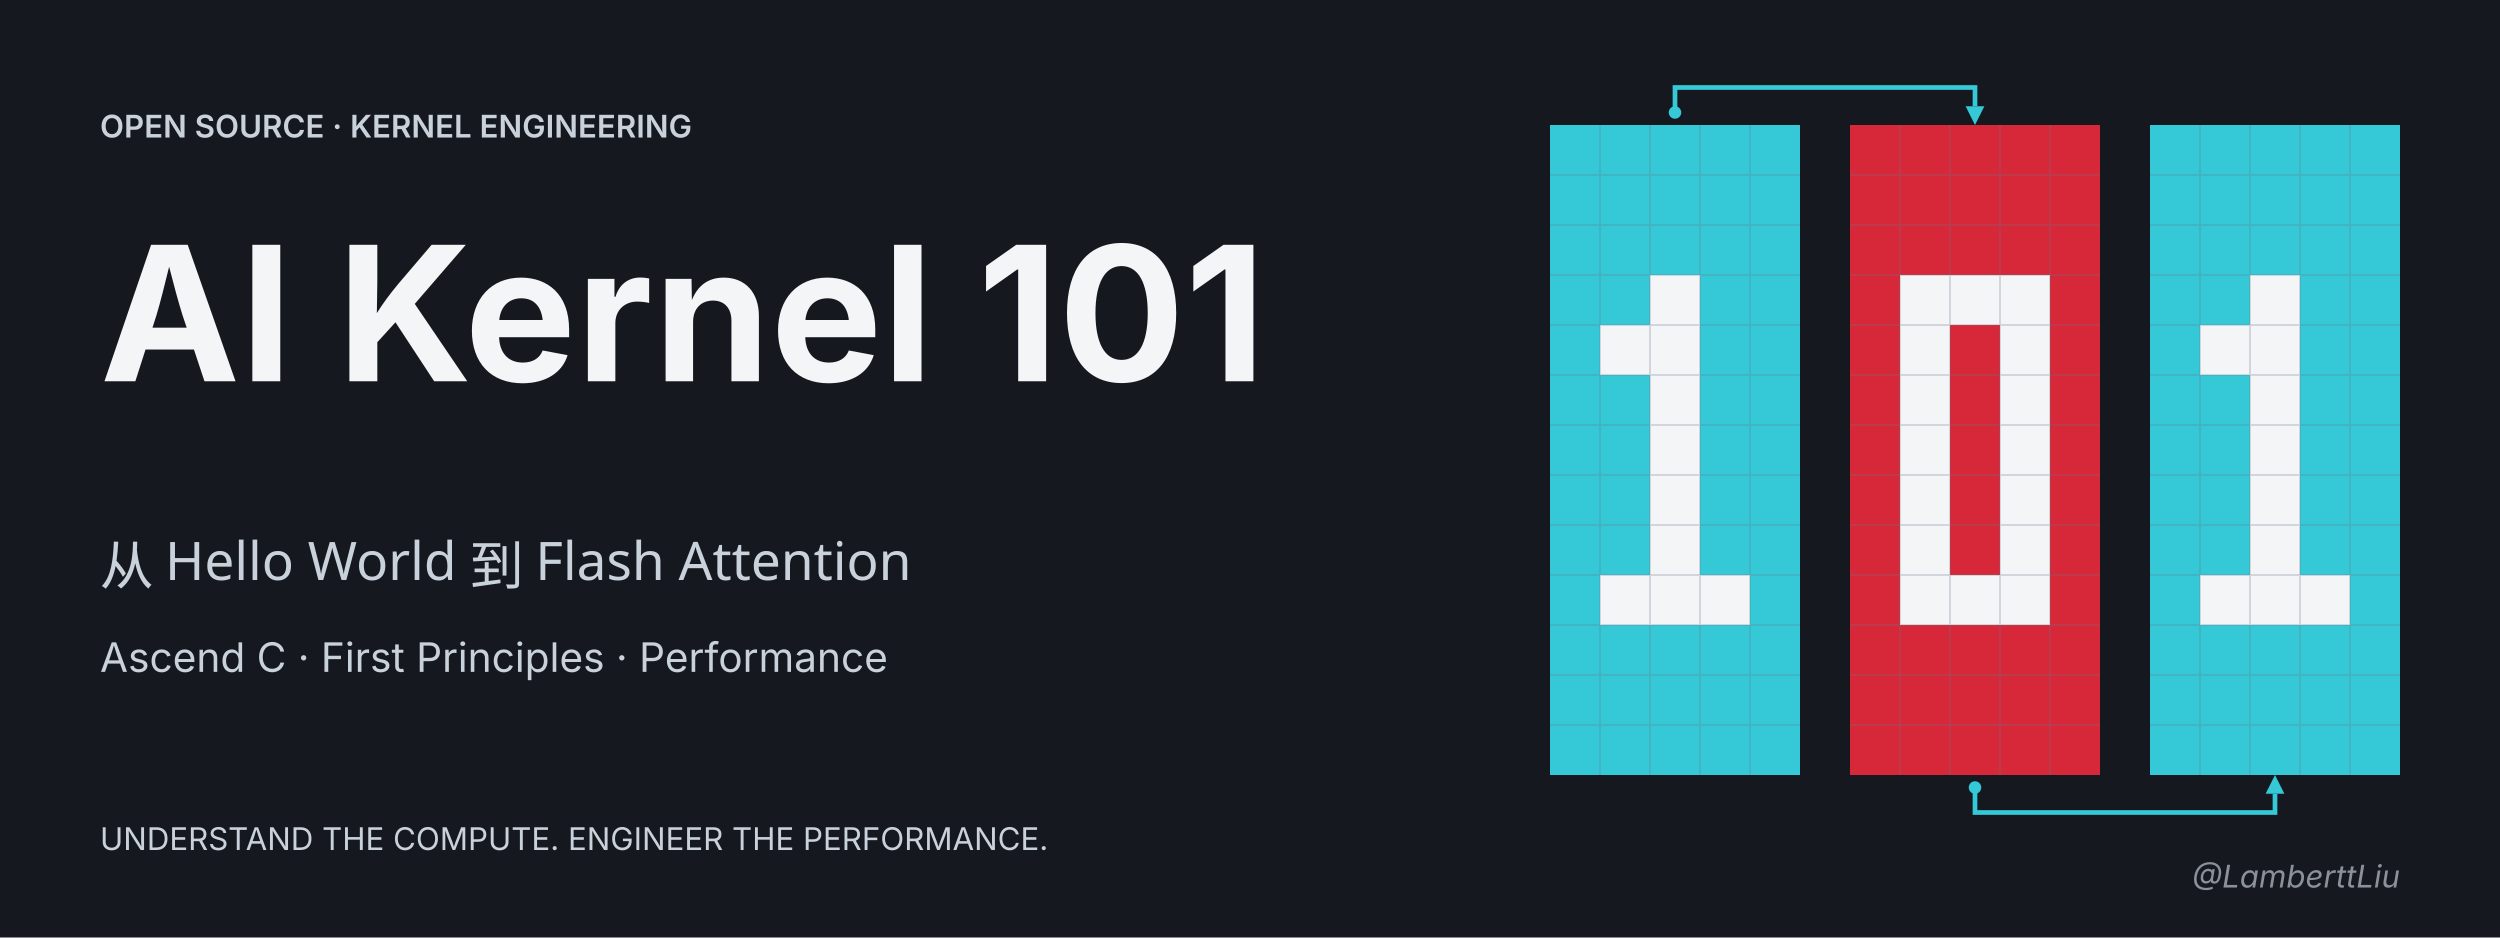
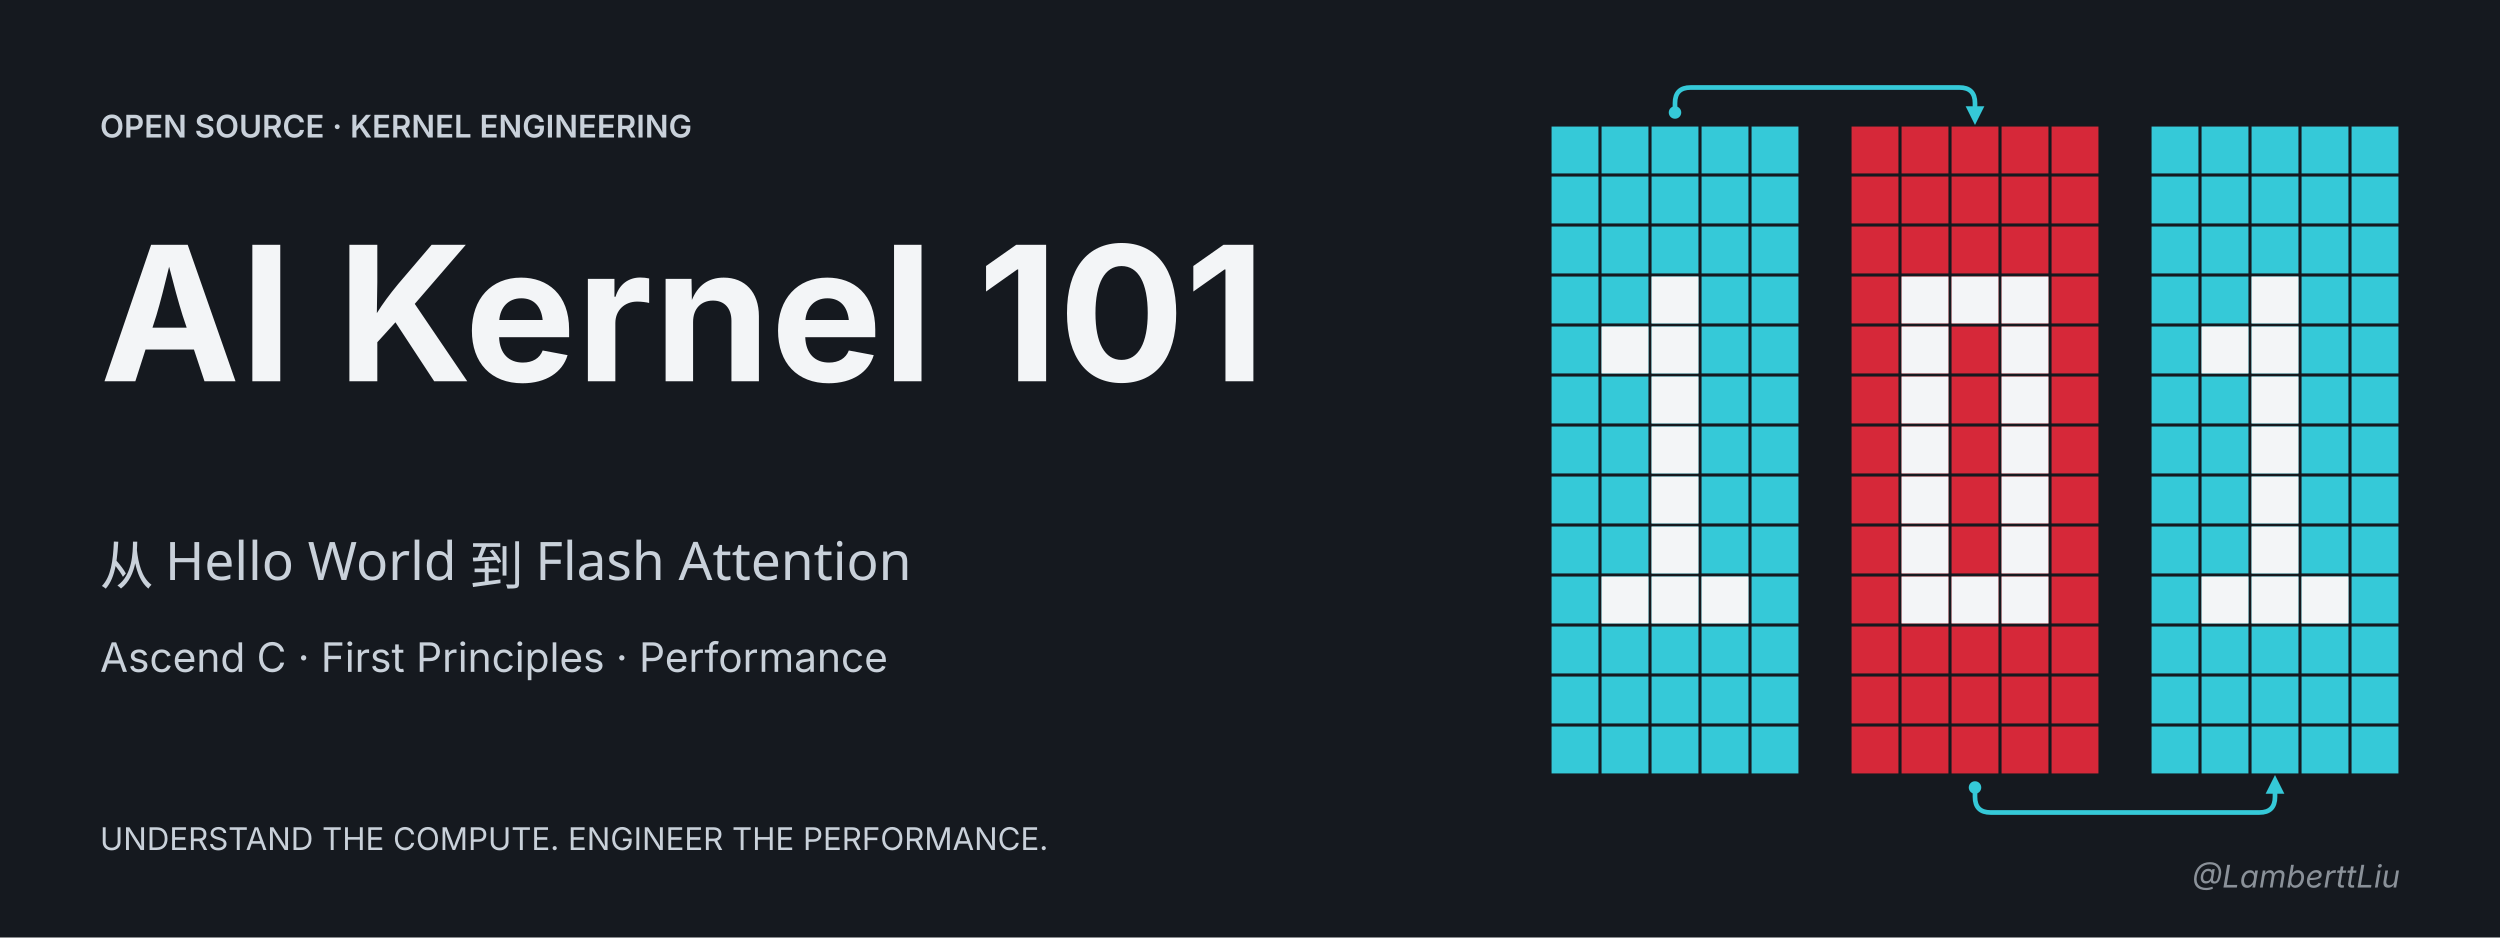
<svg xmlns="http://www.w3.org/2000/svg" width="1600" height="600" viewBox="0 0 1600 600" role="img" aria-labelledby="title description">
  <g id="background">
    <rect x="0" y="0" width="1600" height="600" fill="#15191F" />
  </g>
  <g id="compute">
-     <rect x="992" y="80" width="160" height="416" fill="#35C9D8" id="matrix-box-1" data-cell-size="32" />
-     <rect x="1184" y="80" width="160" height="416" fill="#D62839" id="matrix-box-2" data-cell-size="32" />
-     <rect x="1376" y="80" width="160" height="416" fill="#35C9D8" id="matrix-box-3" data-cell-size="32" />
+     <g id="matrix-box-1" data-cell-size="30" data-cell-pitch="32">
+       <rect x="993" y="81" width="30" height="30" fill="#35C9D8" />
+       <rect x="1025" y="81" width="30" height="30" fill="#35C9D8" />
+       <rect x="1057" y="81" width="30" height="30" fill="#35C9D8" />
+       <rect x="1089" y="81" width="30" height="30" fill="#35C9D8" />
+       <rect x="1121" y="81" width="30" height="30" fill="#35C9D8" />
+       <rect x="993" y="113" width="30" height="30" fill="#35C9D8" />
+       <rect x="1025" y="113" width="30" height="30" fill="#35C9D8" />
+       <rect x="1057" y="113" width="30" height="30" fill="#35C9D8" />
+       <rect x="1089" y="113" width="30" height="30" fill="#35C9D8" />
+       <rect x="1121" y="113" width="30" height="30" fill="#35C9D8" />
+       <rect x="993" y="145" width="30" height="30" fill="#35C9D8" />
+       <rect x="1025" y="145" width="30" height="30" fill="#35C9D8" />
+       <rect x="1057" y="145" width="30" height="30" fill="#35C9D8" />
+       <rect x="1089" y="145" width="30" height="30" fill="#35C9D8" />
+       <rect x="1121" y="145" width="30" height="30" fill="#35C9D8" />
+       <rect x="993" y="177" width="30" height="30" fill="#35C9D8" />
+       <rect x="1025" y="177" width="30" height="30" fill="#35C9D8" />
+       <rect x="1057" y="177" width="30" height="30" fill="#35C9D8" />
+       <rect x="1089" y="177" width="30" height="30" fill="#35C9D8" />
+       <rect x="1121" y="177" width="30" height="30" fill="#35C9D8" />
+       <rect x="993" y="209" width="30" height="30" fill="#35C9D8" />
+       <rect x="1025" y="209" width="30" height="30" fill="#35C9D8" />
+       <rect x="1057" y="209" width="30" height="30" fill="#35C9D8" />
+       <rect x="1089" y="209" width="30" height="30" fill="#35C9D8" />
+       <rect x="1121" y="209" width="30" height="30" fill="#35C9D8" />
+       <rect x="993" y="241" width="30" height="30" fill="#35C9D8" />
+       <rect x="1025" y="241" width="30" height="30" fill="#35C9D8" />
+       <rect x="1057" y="241" width="30" height="30" fill="#35C9D8" />
+       <rect x="1089" y="241" width="30" height="30" fill="#35C9D8" />
+       <rect x="1121" y="241" width="30" height="30" fill="#35C9D8" />
+       <rect x="993" y="273" width="30" height="30" fill="#35C9D8" />
+       <rect x="1025" y="273" width="30" height="30" fill="#35C9D8" />
+       <rect x="1057" y="273" width="30" height="30" fill="#35C9D8" />
+       <rect x="1089" y="273" width="30" height="30" fill="#35C9D8" />
+       <rect x="1121" y="273" width="30" height="30" fill="#35C9D8" />
+       <rect x="993" y="305" width="30" height="30" fill="#35C9D8" />
+       <rect x="1025" y="305" width="30" height="30" fill="#35C9D8" />
+       <rect x="1057" y="305" width="30" height="30" fill="#35C9D8" />
+       <rect x="1089" y="305" width="30" height="30" fill="#35C9D8" />
+       <rect x="1121" y="305" width="30" height="30" fill="#35C9D8" />
+       <rect x="993" y="337" width="30" height="30" fill="#35C9D8" />
+       <rect x="1025" y="337" width="30" height="30" fill="#35C9D8" />
+       <rect x="1057" y="337" width="30" height="30" fill="#35C9D8" />
+       <rect x="1089" y="337" width="30" height="30" fill="#35C9D8" />
+       <rect x="1121" y="337" width="30" height="30" fill="#35C9D8" />
+       <rect x="993" y="369" width="30" height="30" fill="#35C9D8" />
+       <rect x="1025" y="369" width="30" height="30" fill="#35C9D8" />
+       <rect x="1057" y="369" width="30" height="30" fill="#35C9D8" />
+       <rect x="1089" y="369" width="30" height="30" fill="#35C9D8" />
+       <rect x="1121" y="369" width="30" height="30" fill="#35C9D8" />
+       <rect x="993" y="401" width="30" height="30" fill="#35C9D8" />
+       <rect x="1025" y="401" width="30" height="30" fill="#35C9D8" />
+       <rect x="1057" y="401" width="30" height="30" fill="#35C9D8" />
+       <rect x="1089" y="401" width="30" height="30" fill="#35C9D8" />
+       <rect x="1121" y="401" width="30" height="30" fill="#35C9D8" />
+       <rect x="993" y="433" width="30" height="30" fill="#35C9D8" />
+       <rect x="1025" y="433" width="30" height="30" fill="#35C9D8" />
+       <rect x="1057" y="433" width="30" height="30" fill="#35C9D8" />
+       <rect x="1089" y="433" width="30" height="30" fill="#35C9D8" />
+       <rect x="1121" y="433" width="30" height="30" fill="#35C9D8" />
+       <rect x="993" y="465" width="30" height="30" fill="#35C9D8" />
+       <rect x="1025" y="465" width="30" height="30" fill="#35C9D8" />
+       <rect x="1057" y="465" width="30" height="30" fill="#35C9D8" />
+       <rect x="1089" y="465" width="30" height="30" fill="#35C9D8" />
+       <rect x="1121" y="465" width="30" height="30" fill="#35C9D8" />
+     </g>
+     <g id="matrix-box-2" data-cell-size="30" data-cell-pitch="32">
+       <rect x="1185" y="81" width="30" height="30" fill="#D62839" />
+       <rect x="1217" y="81" width="30" height="30" fill="#D62839" />
+       <rect x="1249" y="81" width="30" height="30" fill="#D62839" />
+       <rect x="1281" y="81" width="30" height="30" fill="#D62839" />
+       <rect x="1313" y="81" width="30" height="30" fill="#D62839" />
+       <rect x="1185" y="113" width="30" height="30" fill="#D62839" />
+       <rect x="1217" y="113" width="30" height="30" fill="#D62839" />
+       <rect x="1249" y="113" width="30" height="30" fill="#D62839" />
+       <rect x="1281" y="113" width="30" height="30" fill="#D62839" />
+       <rect x="1313" y="113" width="30" height="30" fill="#D62839" />
+       <rect x="1185" y="145" width="30" height="30" fill="#D62839" />
+       <rect x="1217" y="145" width="30" height="30" fill="#D62839" />
+       <rect x="1249" y="145" width="30" height="30" fill="#D62839" />
+       <rect x="1281" y="145" width="30" height="30" fill="#D62839" />
+       <rect x="1313" y="145" width="30" height="30" fill="#D62839" />
+       <rect x="1185" y="177" width="30" height="30" fill="#D62839" />
+       <rect x="1217" y="177" width="30" height="30" fill="#D62839" />
+       <rect x="1249" y="177" width="30" height="30" fill="#D62839" />
+       <rect x="1281" y="177" width="30" height="30" fill="#D62839" />
+       <rect x="1313" y="177" width="30" height="30" fill="#D62839" />
+       <rect x="1185" y="209" width="30" height="30" fill="#D62839" />
+       <rect x="1217" y="209" width="30" height="30" fill="#D62839" />
+       <rect x="1249" y="209" width="30" height="30" fill="#D62839" />
+       <rect x="1281" y="209" width="30" height="30" fill="#D62839" />
+       <rect x="1313" y="209" width="30" height="30" fill="#D62839" />
+       <rect x="1185" y="241" width="30" height="30" fill="#D62839" />
+       <rect x="1217" y="241" width="30" height="30" fill="#D62839" />
+       <rect x="1249" y="241" width="30" height="30" fill="#D62839" />
+       <rect x="1281" y="241" width="30" height="30" fill="#D62839" />
+       <rect x="1313" y="241" width="30" height="30" fill="#D62839" />
+       <rect x="1185" y="273" width="30" height="30" fill="#D62839" />
+       <rect x="1217" y="273" width="30" height="30" fill="#D62839" />
+       <rect x="1249" y="273" width="30" height="30" fill="#D62839" />
+       <rect x="1281" y="273" width="30" height="30" fill="#D62839" />
+       <rect x="1313" y="273" width="30" height="30" fill="#D62839" />
+       <rect x="1185" y="305" width="30" height="30" fill="#D62839" />
+       <rect x="1217" y="305" width="30" height="30" fill="#D62839" />
+       <rect x="1249" y="305" width="30" height="30" fill="#D62839" />
+       <rect x="1281" y="305" width="30" height="30" fill="#D62839" />
+       <rect x="1313" y="305" width="30" height="30" fill="#D62839" />
+       <rect x="1185" y="337" width="30" height="30" fill="#D62839" />
+       <rect x="1217" y="337" width="30" height="30" fill="#D62839" />
+       <rect x="1249" y="337" width="30" height="30" fill="#D62839" />
+       <rect x="1281" y="337" width="30" height="30" fill="#D62839" />
+       <rect x="1313" y="337" width="30" height="30" fill="#D62839" />
+       <rect x="1185" y="369" width="30" height="30" fill="#D62839" />
+       <rect x="1217" y="369" width="30" height="30" fill="#D62839" />
+       <rect x="1249" y="369" width="30" height="30" fill="#D62839" />
+       <rect x="1281" y="369" width="30" height="30" fill="#D62839" />
+       <rect x="1313" y="369" width="30" height="30" fill="#D62839" />
+       <rect x="1185" y="401" width="30" height="30" fill="#D62839" />
+       <rect x="1217" y="401" width="30" height="30" fill="#D62839" />
+       <rect x="1249" y="401" width="30" height="30" fill="#D62839" />
+       <rect x="1281" y="401" width="30" height="30" fill="#D62839" />
+       <rect x="1313" y="401" width="30" height="30" fill="#D62839" />
+       <rect x="1185" y="433" width="30" height="30" fill="#D62839" />
+       <rect x="1217" y="433" width="30" height="30" fill="#D62839" />
+       <rect x="1249" y="433" width="30" height="30" fill="#D62839" />
+       <rect x="1281" y="433" width="30" height="30" fill="#D62839" />
+       <rect x="1313" y="433" width="30" height="30" fill="#D62839" />
+       <rect x="1185" y="465" width="30" height="30" fill="#D62839" />
+       <rect x="1217" y="465" width="30" height="30" fill="#D62839" />
+       <rect x="1249" y="465" width="30" height="30" fill="#D62839" />
+       <rect x="1281" y="465" width="30" height="30" fill="#D62839" />
+       <rect x="1313" y="465" width="30" height="30" fill="#D62839" />
+     </g>
+     <g id="matrix-box-3" data-cell-size="30" data-cell-pitch="32">
+       <rect x="1377" y="81" width="30" height="30" fill="#35C9D8" />
+       <rect x="1409" y="81" width="30" height="30" fill="#35C9D8" />
+       <rect x="1441" y="81" width="30" height="30" fill="#35C9D8" />
+       <rect x="1473" y="81" width="30" height="30" fill="#35C9D8" />
+       <rect x="1505" y="81" width="30" height="30" fill="#35C9D8" />
+       <rect x="1377" y="113" width="30" height="30" fill="#35C9D8" />
+       <rect x="1409" y="113" width="30" height="30" fill="#35C9D8" />
+       <rect x="1441" y="113" width="30" height="30" fill="#35C9D8" />
+       <rect x="1473" y="113" width="30" height="30" fill="#35C9D8" />
+       <rect x="1505" y="113" width="30" height="30" fill="#35C9D8" />
+       <rect x="1377" y="145" width="30" height="30" fill="#35C9D8" />
+       <rect x="1409" y="145" width="30" height="30" fill="#35C9D8" />
+       <rect x="1441" y="145" width="30" height="30" fill="#35C9D8" />
+       <rect x="1473" y="145" width="30" height="30" fill="#35C9D8" />
+       <rect x="1505" y="145" width="30" height="30" fill="#35C9D8" />
+       <rect x="1377" y="177" width="30" height="30" fill="#35C9D8" />
+       <rect x="1409" y="177" width="30" height="30" fill="#35C9D8" />
+       <rect x="1441" y="177" width="30" height="30" fill="#35C9D8" />
+       <rect x="1473" y="177" width="30" height="30" fill="#35C9D8" />
+       <rect x="1505" y="177" width="30" height="30" fill="#35C9D8" />
+       <rect x="1377" y="209" width="30" height="30" fill="#35C9D8" />
+       <rect x="1409" y="209" width="30" height="30" fill="#35C9D8" />
+       <rect x="1441" y="209" width="30" height="30" fill="#35C9D8" />
+       <rect x="1473" y="209" width="30" height="30" fill="#35C9D8" />
+       <rect x="1505" y="209" width="30" height="30" fill="#35C9D8" />
+       <rect x="1377" y="241" width="30" height="30" fill="#35C9D8" />
+       <rect x="1409" y="241" width="30" height="30" fill="#35C9D8" />
+       <rect x="1441" y="241" width="30" height="30" fill="#35C9D8" />
+       <rect x="1473" y="241" width="30" height="30" fill="#35C9D8" />
+       <rect x="1505" y="241" width="30" height="30" fill="#35C9D8" />
+       <rect x="1377" y="273" width="30" height="30" fill="#35C9D8" />
+       <rect x="1409" y="273" width="30" height="30" fill="#35C9D8" />
+       <rect x="1441" y="273" width="30" height="30" fill="#35C9D8" />
+       <rect x="1473" y="273" width="30" height="30" fill="#35C9D8" />
+       <rect x="1505" y="273" width="30" height="30" fill="#35C9D8" />
+       <rect x="1377" y="305" width="30" height="30" fill="#35C9D8" />
+       <rect x="1409" y="305" width="30" height="30" fill="#35C9D8" />
+       <rect x="1441" y="305" width="30" height="30" fill="#35C9D8" />
+       <rect x="1473" y="305" width="30" height="30" fill="#35C9D8" />
+       <rect x="1505" y="305" width="30" height="30" fill="#35C9D8" />
+       <rect x="1377" y="337" width="30" height="30" fill="#35C9D8" />
+       <rect x="1409" y="337" width="30" height="30" fill="#35C9D8" />
+       <rect x="1441" y="337" width="30" height="30" fill="#35C9D8" />
+       <rect x="1473" y="337" width="30" height="30" fill="#35C9D8" />
+       <rect x="1505" y="337" width="30" height="30" fill="#35C9D8" />
+       <rect x="1377" y="369" width="30" height="30" fill="#35C9D8" />
+       <rect x="1409" y="369" width="30" height="30" fill="#35C9D8" />
+       <rect x="1441" y="369" width="30" height="30" fill="#35C9D8" />
+       <rect x="1473" y="369" width="30" height="30" fill="#35C9D8" />
+       <rect x="1505" y="369" width="30" height="30" fill="#35C9D8" />
+       <rect x="1377" y="401" width="30" height="30" fill="#35C9D8" />
+       <rect x="1409" y="401" width="30" height="30" fill="#35C9D8" />
+       <rect x="1441" y="401" width="30" height="30" fill="#35C9D8" />
+       <rect x="1473" y="401" width="30" height="30" fill="#35C9D8" />
+       <rect x="1505" y="401" width="30" height="30" fill="#35C9D8" />
+       <rect x="1377" y="433" width="30" height="30" fill="#35C9D8" />
+       <rect x="1409" y="433" width="30" height="30" fill="#35C9D8" />
+       <rect x="1441" y="433" width="30" height="30" fill="#35C9D8" />
+       <rect x="1473" y="433" width="30" height="30" fill="#35C9D8" />
+       <rect x="1505" y="433" width="30" height="30" fill="#35C9D8" />
+       <rect x="1377" y="465" width="30" height="30" fill="#35C9D8" />
+       <rect x="1409" y="465" width="30" height="30" fill="#35C9D8" />
+       <rect x="1441" y="465" width="30" height="30" fill="#35C9D8" />
+       <rect x="1473" y="465" width="30" height="30" fill="#35C9D8" />
+       <rect x="1505" y="465" width="30" height="30" fill="#35C9D8" />
+     </g>
  </g>
  <g id="pixel-numerals">
    <g id="pixel-digit-1">
-       <rect x="1056" y="176" width="32" height="32" fill="#F3F5F7" />
-       <rect x="1024" y="208" width="32" height="32" fill="#F3F5F7" />
-       <rect x="1056" y="208" width="32" height="32" fill="#F3F5F7" />
-       <rect x="1056" y="240" width="32" height="32" fill="#F3F5F7" />
-       <rect x="1056" y="272" width="32" height="32" fill="#F3F5F7" />
-       <rect x="1056" y="304" width="32" height="32" fill="#F3F5F7" />
-       <rect x="1056" y="336" width="32" height="32" fill="#F3F5F7" />
-       <rect x="1024" y="368" width="32" height="32" fill="#F3F5F7" />
-       <rect x="1056" y="368" width="32" height="32" fill="#F3F5F7" />
-       <rect x="1088" y="368" width="32" height="32" fill="#F3F5F7" />
+       <rect x="1057" y="177" width="30" height="30" fill="#F3F5F7" />
+       <rect x="1025" y="209" width="30" height="30" fill="#F3F5F7" />
+       <rect x="1057" y="209" width="30" height="30" fill="#F3F5F7" />
+       <rect x="1057" y="241" width="30" height="30" fill="#F3F5F7" />
+       <rect x="1057" y="273" width="30" height="30" fill="#F3F5F7" />
+       <rect x="1057" y="305" width="30" height="30" fill="#F3F5F7" />
+       <rect x="1057" y="337" width="30" height="30" fill="#F3F5F7" />
+       <rect x="1025" y="369" width="30" height="30" fill="#F3F5F7" />
+       <rect x="1057" y="369" width="30" height="30" fill="#F3F5F7" />
+       <rect x="1089" y="369" width="30" height="30" fill="#F3F5F7" />
    </g>
    <g id="pixel-digit-2">
-       <rect x="1216" y="176" width="32" height="32" fill="#F3F5F7" />
-       <rect x="1248" y="176" width="32" height="32" fill="#F3F5F7" />
-       <rect x="1280" y="176" width="32" height="32" fill="#F3F5F7" />
-       <rect x="1216" y="208" width="32" height="32" fill="#F3F5F7" />
-       <rect x="1280" y="208" width="32" height="32" fill="#F3F5F7" />
-       <rect x="1216" y="240" width="32" height="32" fill="#F3F5F7" />
-       <rect x="1280" y="240" width="32" height="32" fill="#F3F5F7" />
-       <rect x="1216" y="272" width="32" height="32" fill="#F3F5F7" />
-       <rect x="1280" y="272" width="32" height="32" fill="#F3F5F7" />
-       <rect x="1216" y="304" width="32" height="32" fill="#F3F5F7" />
-       <rect x="1280" y="304" width="32" height="32" fill="#F3F5F7" />
-       <rect x="1216" y="336" width="32" height="32" fill="#F3F5F7" />
-       <rect x="1280" y="336" width="32" height="32" fill="#F3F5F7" />
-       <rect x="1216" y="368" width="32" height="32" fill="#F3F5F7" />
-       <rect x="1248" y="368" width="32" height="32" fill="#F3F5F7" />
-       <rect x="1280" y="368" width="32" height="32" fill="#F3F5F7" />
+       <rect x="1217" y="177" width="30" height="30" fill="#F3F5F7" />
+       <rect x="1249" y="177" width="30" height="30" fill="#F3F5F7" />
+       <rect x="1281" y="177" width="30" height="30" fill="#F3F5F7" />
+       <rect x="1217" y="209" width="30" height="30" fill="#F3F5F7" />
+       <rect x="1281" y="209" width="30" height="30" fill="#F3F5F7" />
+       <rect x="1217" y="241" width="30" height="30" fill="#F3F5F7" />
+       <rect x="1281" y="241" width="30" height="30" fill="#F3F5F7" />
+       <rect x="1217" y="273" width="30" height="30" fill="#F3F5F7" />
+       <rect x="1281" y="273" width="30" height="30" fill="#F3F5F7" />
+       <rect x="1217" y="305" width="30" height="30" fill="#F3F5F7" />
+       <rect x="1281" y="305" width="30" height="30" fill="#F3F5F7" />
+       <rect x="1217" y="337" width="30" height="30" fill="#F3F5F7" />
+       <rect x="1281" y="337" width="30" height="30" fill="#F3F5F7" />
+       <rect x="1217" y="369" width="30" height="30" fill="#F3F5F7" />
+       <rect x="1249" y="369" width="30" height="30" fill="#F3F5F7" />
+       <rect x="1281" y="369" width="30" height="30" fill="#F3F5F7" />
    </g>
    <g id="pixel-digit-3">
-       <rect x="1440" y="176" width="32" height="32" fill="#F3F5F7" />
-       <rect x="1408" y="208" width="32" height="32" fill="#F3F5F7" />
-       <rect x="1440" y="208" width="32" height="32" fill="#F3F5F7" />
-       <rect x="1440" y="240" width="32" height="32" fill="#F3F5F7" />
-       <rect x="1440" y="272" width="32" height="32" fill="#F3F5F7" />
-       <rect x="1440" y="304" width="32" height="32" fill="#F3F5F7" />
-       <rect x="1440" y="336" width="32" height="32" fill="#F3F5F7" />
-       <rect x="1408" y="368" width="32" height="32" fill="#F3F5F7" />
-       <rect x="1440" y="368" width="32" height="32" fill="#F3F5F7" />
-       <rect x="1472" y="368" width="32" height="32" fill="#F3F5F7" />
+       <rect x="1441" y="177" width="30" height="30" fill="#F3F5F7" />
+       <rect x="1409" y="209" width="30" height="30" fill="#F3F5F7" />
+       <rect x="1441" y="209" width="30" height="30" fill="#F3F5F7" />
+       <rect x="1441" y="241" width="30" height="30" fill="#F3F5F7" />
+       <rect x="1441" y="273" width="30" height="30" fill="#F3F5F7" />
+       <rect x="1441" y="305" width="30" height="30" fill="#F3F5F7" />
+       <rect x="1441" y="337" width="30" height="30" fill="#F3F5F7" />
+       <rect x="1409" y="369" width="30" height="30" fill="#F3F5F7" />
+       <rect x="1441" y="369" width="30" height="30" fill="#F3F5F7" />
+       <rect x="1473" y="369" width="30" height="30" fill="#F3F5F7" />
    </g>
  </g>
  <g id="grid">
-     <path d="M 1024 80 V 496 M 1056 80 V 496 M 1088 80 V 496 M 1120 80 V 496 M 992 112 H 1152 M 992 144 H 1152 M 992 176 H 1152 M 992 208 H 1152 M 992 240 H 1152 M 992 272 H 1152 M 992 304 H 1152 M 992 336 H 1152 M 992 368 H 1152 M 992 400 H 1152 M 992 432 H 1152 M 992 464 H 1152 " fill="none" stroke="#697586" stroke-width="1" opacity="0.3" />
-     <path d="M 1216 80 V 496 M 1248 80 V 496 M 1280 80 V 496 M 1312 80 V 496 M 1184 112 H 1344 M 1184 144 H 1344 M 1184 176 H 1344 M 1184 208 H 1344 M 1184 240 H 1344 M 1184 272 H 1344 M 1184 304 H 1344 M 1184 336 H 1344 M 1184 368 H 1344 M 1184 400 H 1344 M 1184 432 H 1344 M 1184 464 H 1344 " fill="none" stroke="#697586" stroke-width="1" opacity="0.3" />
-     <path d="M 1408 80 V 496 M 1440 80 V 496 M 1472 80 V 496 M 1504 80 V 496 M 1376 112 H 1536 M 1376 144 H 1536 M 1376 176 H 1536 M 1376 208 H 1536 M 1376 240 H 1536 M 1376 272 H 1536 M 1376 304 H 1536 M 1376 336 H 1536 M 1376 368 H 1536 M 1376 400 H 1536 M 1376 432 H 1536 M 1376 464 H 1536 " fill="none" stroke="#697586" stroke-width="1" opacity="0.3" />
-   </g>
+ 
+ </g>
  <g id="data-flow">
    <g id="flow-box-1-to-2">
-       <path d="M 1072 72 V 56 H 1264 V 68" fill="none" stroke="#35C9D8" stroke-width="3" />
+       <path d="M 1072 72 V 66 Q 1072 56 1082 56 H 1254 Q 1264 56 1264 66 V 68" fill="none" stroke="#35C9D8" stroke-width="3" stroke-linecap="round" />
      <circle cx="1072" cy="72" r="4" fill="#35C9D8" />
      <path d="M 1258 68 L 1270 68 L 1264 80 Z" fill="#35C9D8" />
    </g>
    <g id="flow-box-2-to-3">
-       <path d="M 1264 504 V 520 H 1456 V 508" fill="none" stroke="#35C9D8" stroke-width="3" />
+       <path d="M 1264 504 V 510 Q 1264 520 1274 520 H 1446 Q 1456 520 1456 510 V 508" fill="none" stroke="#35C9D8" stroke-width="3" stroke-linecap="round" />
      <circle cx="1264" cy="504" r="4" fill="#35C9D8" />
      <path d="M 1450 508 L 1462 508 L 1456 496 Z" fill="#35C9D8" />
    </g>
  </g>
  <g id="brand">
    <text id="brand-name" x="64" y="244" font-family="Inter" font-size="120" font-weight="700" font-style="normal" opacity="1" fill="#F3F5F7">AI Kernel 101</text>
  </g>
  <g id="content">
    <text id="positioning" x="64" y="374" font-family="Microsoft YaHei" font-size="34" font-weight="400" font-style="normal" opacity="1" fill="#C9D1DA">从 Hello World 到 Flash Attention</text>
    <text id="keywords" x="64" y="430" font-family="Inter" font-size="26" font-weight="400" font-style="normal" opacity="1" fill="#C9D1DA">Ascend C · First Principles · Performance</text>
  </g>
  <g id="auxiliary">
    <text id="slogan" x="64" y="544" font-family="Inter" font-size="20" font-weight="400" font-style="normal" opacity="1" fill="#C9D1DA">UNDERSTAND THE COMPUTE. ENGINEER THE PERFORMANCE.</text>
    <text id="header" x="64" y="88" font-family="Inter" font-size="20" font-weight="600" font-style="normal" opacity="1" fill="#C9D1DA">OPEN SOURCE · KERNEL ENGINEERING</text>
    <text id="author" text-anchor="end" x="1536" y="568" font-family="Inter" font-size="20" font-weight="400" font-style="italic" opacity="0.65" fill="#C9D1DA">@LamberttLiu</text>
  </g>
</svg>
